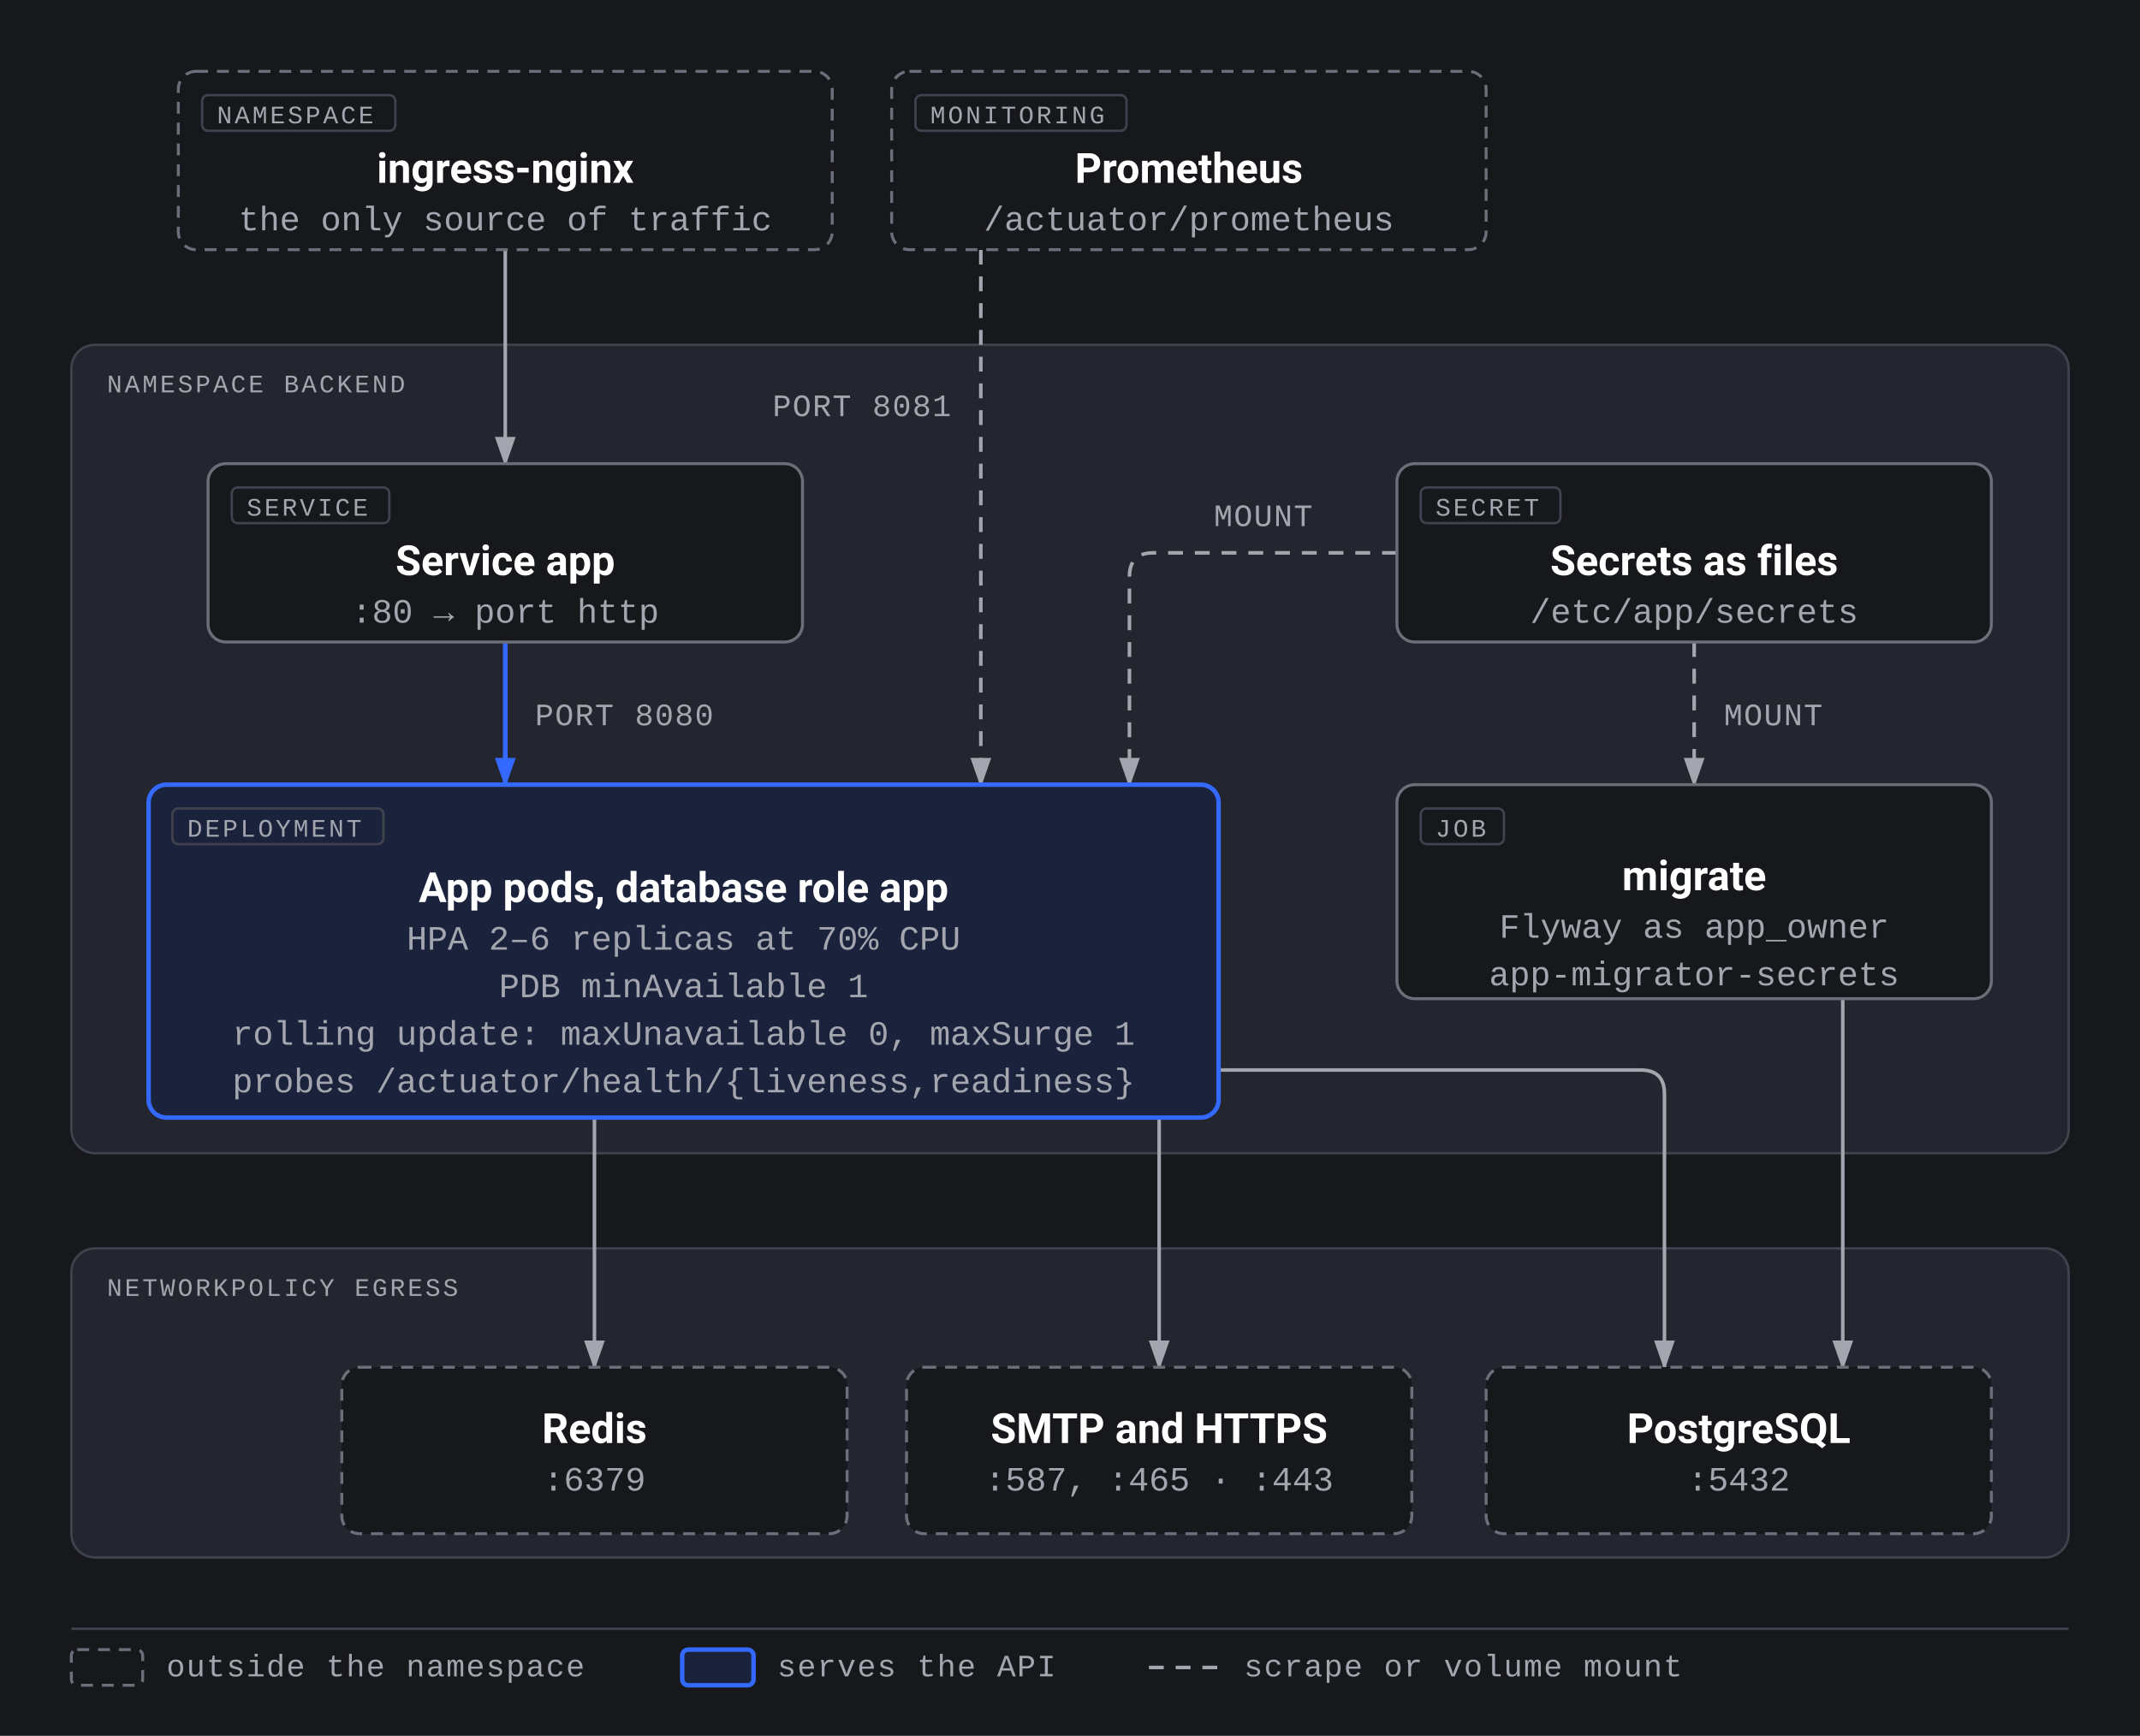
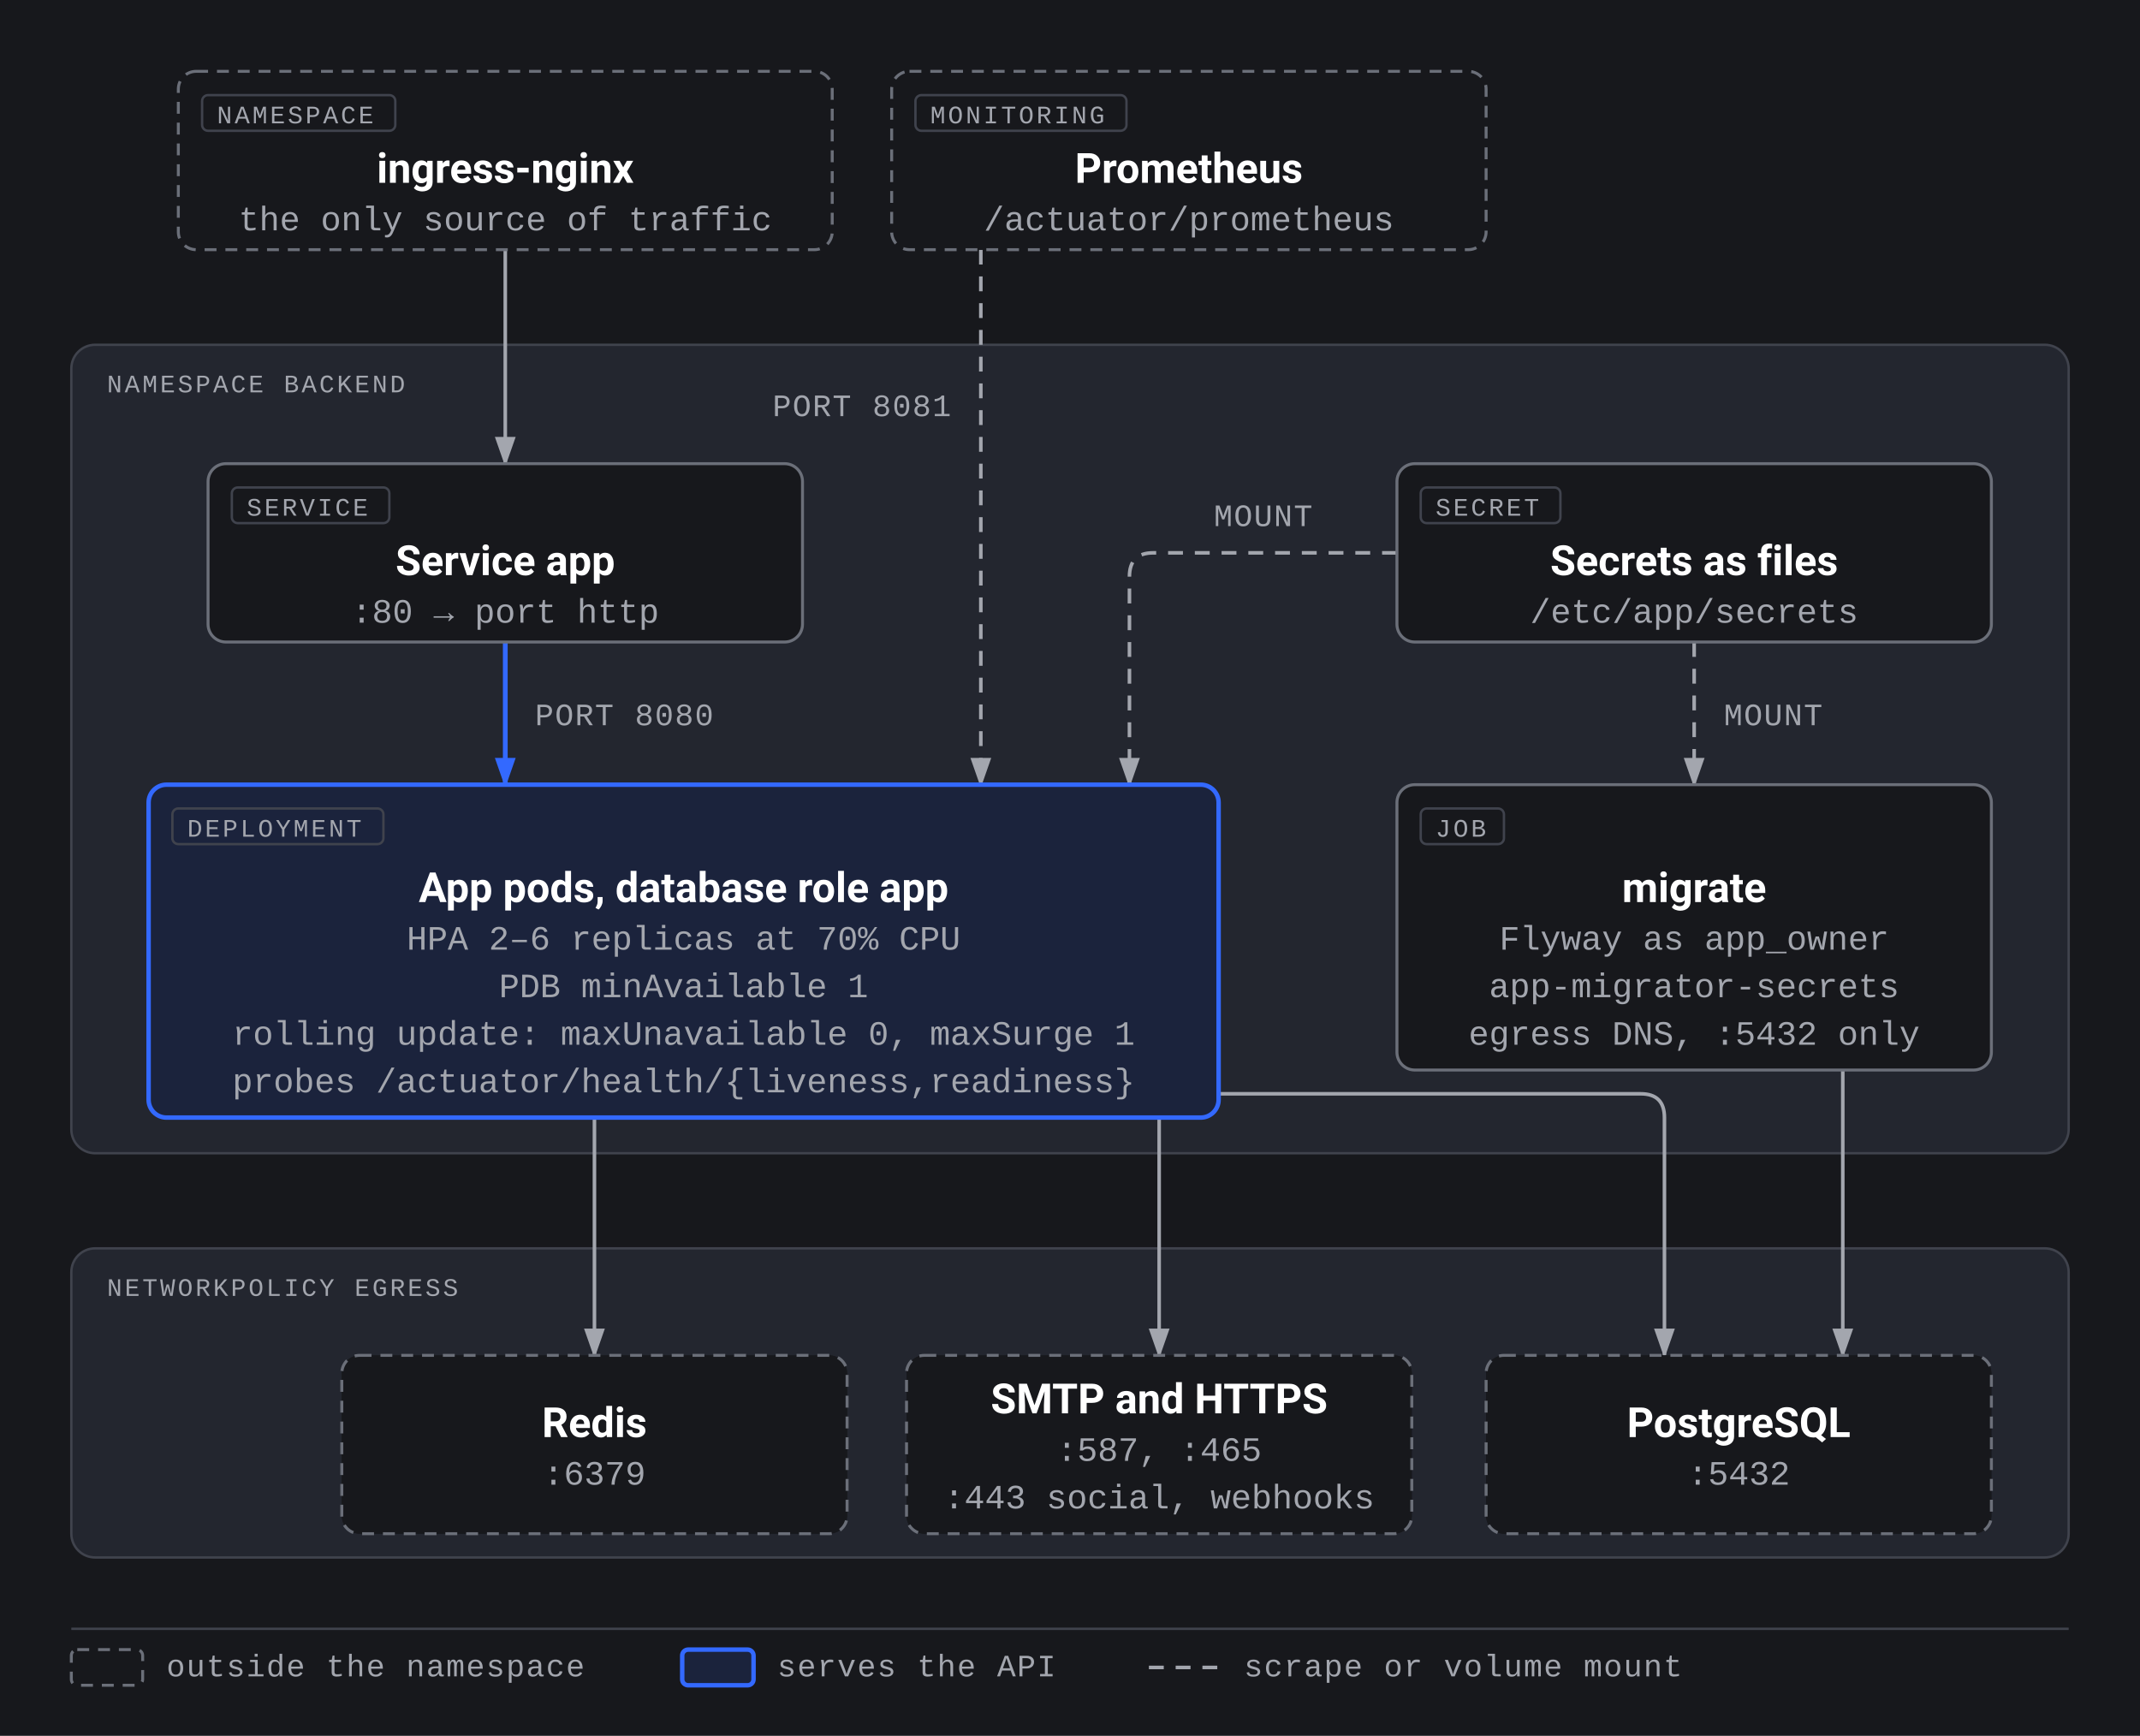
<svg xmlns="http://www.w3.org/2000/svg" viewBox="0 0 720 584" width="720" height="584" role="img" aria-labelledby="kubernetes-title kubernetes-desc">
  <defs>
    <style>
text{font-family:-apple-system, BlinkMacSystemFont, 'Segoe UI', Roboto, 'Helvetica Neue', Arial, 'Noto Sans', sans-serif} .mono{font-family:ui-monospace, SFMono-Regular, Menlo, Monaco, Consolas, 'Liberation Mono', 'Courier New', monospace}
.name{fill:#ffffff;font-size:14px;font-weight:600}
.sub{fill:#a3a6ae;font-size:11.5px}
.lbl{fill:#a3a6ae;font-size:10.5px;letter-spacing:.04em}
.lbl-accent{fill:#b2c7ff;font-size:10.5px;letter-spacing:.04em}
.tag{fill:#a3a6ae;font-size:8.5px;letter-spacing:.1em}
.note{fill:#a3a6ae;font-size:13px;font-style:italic}
.bg,.mask{fill:#17181c} .mask-zone{fill:#23262f}
.box{fill:#17181c;stroke:#6b6f79;stroke-width:1}
.box-focal{fill:#1b233c;stroke:#3369ff;stroke-width:1.5}
.box-ext{fill:#17181c;stroke:#6b6f79;stroke-width:1;stroke-dasharray:4 3}
.zone{fill:#23262f;stroke:#40434d;stroke-width:.8}
.frame{fill:none;stroke:#6b6f79;stroke-width:.8}
.chip{fill:none;stroke:#40434d;stroke-width:.8}
.w{fill:none;stroke:#a3a6ae;stroke-width:1.2}
.w-accent{fill:none;stroke:#3369ff;stroke-width:1.6}
.dash{stroke-dasharray:5 4}
.life{stroke:#40434d;stroke-width:1;stroke-dasharray:3 3}
.sep{stroke:#40434d;stroke-width:.8}
.m{fill:#a3a6ae} .m-accent{fill:#3369ff} .m-open{fill:none;stroke:#a3a6ae;stroke-width:1.2}
.dot{fill:#ffffff}
</style>
    <marker id="a" markerWidth="10" markerHeight="7" refX="9" refY="3.5" orient="auto" markerUnits="userSpaceOnUse">
      <polygon class="m" points="0 0, 10 3.5, 0 7" />
    </marker>
    <marker id="a-accent" markerWidth="10" markerHeight="7" refX="9" refY="3.5" orient="auto" markerUnits="userSpaceOnUse">
      <polygon class="m-accent" points="0 0, 10 3.5, 0 7" />
    </marker>
    <marker id="a-open" markerWidth="10" markerHeight="7" refX="9" refY="3.5" orient="auto" markerUnits="userSpaceOnUse">
      <polyline class="m-open" points="0 0, 10 3.5, 0 7" />
    </marker>
  </defs>
  <rect class="bg" width="100%" height="100%" />
  <rect class="zone" x="24" y="116" width="672" height="272" rx="8" />
  <rect class="zone" x="24" y="420" width="672" height="104" rx="8" />
  <path class="w" d="M170,84 L170,156" marker-end="url(#a)" />
  <path class="w-accent" d="M170,216 L170,264" marker-end="url(#a-accent)" />
  <path class="w dash" d="M330,84 L330,264" marker-end="url(#a)" />
  <path class="w dash" d="M470,186 L388,186 Q380,186 380,194 L380,264" marker-end="url(#a)" />
  <path class="w dash" d="M570,216 L570,264" marker-end="url(#a)" />
-   <path class="w" d="M200,376 L200,460" marker-end="url(#a)" />
-   <path class="w" d="M390,376 L390,460" marker-end="url(#a)" />
-   <path class="w" d="M410,360 L552,360 Q560,360 560,368 L560,460" marker-end="url(#a)" />
-   <path class="w" d="M620,336 L620,460" marker-end="url(#a)" />
+   <path class="w" d="M200,376 L200,456" marker-end="url(#a)" />
+   <path class="w" d="M390,376 L390,456" marker-end="url(#a)" />
+   <path class="w" d="M410,368 L552,368 Q560,368 560,376 L560,456" marker-end="url(#a)" />
+   <path class="w" d="M620,360 L620,456" marker-end="url(#a)" />
  <line class="sep" x1="24" y1="548" x2="696" y2="548" />
  <rect class="mask-zone" x="33.0" y="125.2" width="110.0" height="9.4" rx="2" />
  <text class="tag mono" x="36" y="132" text-anchor="start">NAMESPACE BACKEND</text>
  <rect class="mask-zone" x="33.0" y="429.2" width="128.4" height="9.4" rx="2" />
  <text class="tag mono" x="36" y="436" text-anchor="start">NETWORKPOLICY EGRESS</text>
  <rect class="mask-zone" x="177.0" y="235.6" width="68.4" height="11.6" rx="2" />
  <text class="lbl mono" x="180" y="244" text-anchor="start">PORT 8080</text>
  <rect class="mask-zone" x="254.6" y="131.6" width="68.4" height="11.6" rx="2" />
  <text class="lbl mono" x="320" y="140" text-anchor="end">PORT 8081</text>
  <rect class="mask-zone" x="404.7" y="168.6" width="40.6" height="11.6" rx="2" />
  <text class="lbl mono" x="425" y="177" text-anchor="middle">MOUNT</text>
  <rect class="mask-zone" x="577.0" y="235.6" width="40.6" height="11.6" rx="2" />
  <text class="lbl mono" x="580" y="244" text-anchor="start">MOUNT</text>
  <rect class="box-ext" x="24" y="555" width="24" height="12" rx="2" />
  <text class="lbl mono" x="56" y="564">outside the namespace</text>
  <rect class="box-focal" x="229.53" y="555" width="24" height="12" rx="2" />
  <text class="lbl mono" x="261.53" y="564">serves the API</text>
  <line class="w dash" x1="386.55" y1="561" x2="410.55" y2="561" />
  <text class="lbl mono" x="418.55" y="564">scrape or volume mount</text>
  <rect class="mask" x="60" y="24" width="220" height="60" rx="6" />
  <rect class="box-ext" x="60" y="24" width="220" height="60" rx="6" />
  <rect class="chip" x="68" y="32" width="65" height="12" rx="2" />
  <text class="tag mono" x="73" y="41.5">NAMESPACE</text>
  <text class="name" x="170.0" y="61.5" text-anchor="middle">ingress-nginx</text>
  <text class="sub mono" x="170.0" y="77.5" text-anchor="middle">the only source of traffic</text>
  <rect class="mask" x="300" y="24" width="200" height="60" rx="6" />
  <rect class="box-ext" x="300" y="24" width="200" height="60" rx="6" />
  <rect class="chip" x="308" y="32" width="71" height="12" rx="2" />
  <text class="tag mono" x="313" y="41.5">MONITORING</text>
  <text class="name" x="400.0" y="61.5" text-anchor="middle">Prometheus</text>
  <text class="sub mono" x="400.0" y="77.5" text-anchor="middle">/actuator/prometheus</text>
  <rect class="mask" x="70" y="156" width="200" height="60" rx="6" />
  <rect class="box" x="70" y="156" width="200" height="60" rx="6" />
  <rect class="chip" x="78" y="164" width="53" height="12" rx="2" />
  <text class="tag mono" x="83" y="173.5">SERVICE</text>
  <text class="name" x="170.0" y="193.5" text-anchor="middle">Service app</text>
  <text class="sub mono" x="170.0" y="209.5" text-anchor="middle">:80 → port http</text>
  <rect class="mask" x="470" y="156" width="200" height="60" rx="6" />
  <rect class="box" x="470" y="156" width="200" height="60" rx="6" />
  <rect class="chip" x="478" y="164" width="47" height="12" rx="2" />
  <text class="tag mono" x="483" y="173.5">SECRET</text>
  <text class="name" x="570.0" y="193.5" text-anchor="middle">Secrets as files</text>
  <text class="sub mono" x="570.0" y="209.5" text-anchor="middle">/etc/app/secrets</text>
  <rect class="mask" x="50" y="264" width="360" height="112" rx="6" />
  <rect class="box-focal" x="50" y="264" width="360" height="112" rx="6" />
  <rect class="chip" x="58" y="272" width="71" height="12" rx="2" />
  <text class="tag mono" x="63" y="281.5">DEPLOYMENT</text>
  <text class="name" x="230.0" y="303.5" text-anchor="middle">App pods, database role app</text>
  <text class="sub mono" x="230.0" y="319.5" text-anchor="middle">HPA 2–6 replicas at 70% CPU</text>
  <text class="sub mono" x="230.0" y="335.5" text-anchor="middle">PDB minAvailable 1</text>
  <text class="sub mono" x="230.0" y="351.5" text-anchor="middle">rolling update: maxUnavailable 0, maxSurge 1</text>
  <text class="sub mono" x="230.0" y="367.5" text-anchor="middle">probes /actuator/health/{liveness,readiness}</text>
-   <rect class="mask" x="470" y="264" width="200" height="72" rx="6" />
-   <rect class="box" x="470" y="264" width="200" height="72" rx="6" />
+   <rect class="mask" x="470" y="264" width="200" height="96" rx="6" />
+   <rect class="box" x="470" y="264" width="200" height="96" rx="6" />
  <rect class="chip" x="478" y="272" width="28" height="12" rx="2" />
  <text class="tag mono" x="483" y="281.5">JOB</text>
-   <text class="name" x="570.0" y="299.5" text-anchor="middle">migrate</text>
-   <text class="sub mono" x="570.0" y="315.5" text-anchor="middle">Flyway as app_owner</text>
-   <text class="sub mono" x="570.0" y="331.5" text-anchor="middle">app-migrator-secrets</text>
-   <rect class="mask" x="115" y="460" width="170" height="56" rx="6" />
-   <rect class="box-ext" x="115" y="460" width="170" height="56" rx="6" />
-   <text class="name" x="200.0" y="485.5" text-anchor="middle">Redis</text>
-   <text class="sub mono" x="200.0" y="501.5" text-anchor="middle">:6379</text>
-   <rect class="mask" x="305" y="460" width="170" height="56" rx="6" />
-   <rect class="box-ext" x="305" y="460" width="170" height="56" rx="6" />
-   <text class="name" x="390.0" y="485.5" text-anchor="middle">SMTP and HTTPS</text>
-   <text class="sub mono" x="390.0" y="501.5" text-anchor="middle">:587, :465 · :443</text>
-   <rect class="mask" x="500" y="460" width="170" height="56" rx="6" />
-   <rect class="box-ext" x="500" y="460" width="170" height="56" rx="6" />
-   <text class="name" x="585.0" y="485.5" text-anchor="middle">PostgreSQL</text>
-   <text class="sub mono" x="585.0" y="501.5" text-anchor="middle">:5432</text>
+   <text class="name" x="570.0" y="303.5" text-anchor="middle">migrate</text>
+   <text class="sub mono" x="570.0" y="319.5" text-anchor="middle">Flyway as app_owner</text>
+   <text class="sub mono" x="570.0" y="335.5" text-anchor="middle">app-migrator-secrets</text>
+   <text class="sub mono" x="570.0" y="351.5" text-anchor="middle">egress DNS, :5432 only</text>
+   <rect class="mask" x="115" y="456" width="170" height="60" rx="6" />
+   <rect class="box-ext" x="115" y="456" width="170" height="60" rx="6" />
+   <text class="name" x="200.0" y="483.5" text-anchor="middle">Redis</text>
+   <text class="sub mono" x="200.0" y="499.5" text-anchor="middle">:6379</text>
+   <rect class="mask" x="305" y="456" width="170" height="60" rx="6" />
+   <rect class="box-ext" x="305" y="456" width="170" height="60" rx="6" />
+   <text class="name" x="390.0" y="475.5" text-anchor="middle">SMTP and HTTPS</text>
+   <text class="sub mono" x="390.0" y="491.5" text-anchor="middle">:587, :465</text>
+   <text class="sub mono" x="390.0" y="507.5" text-anchor="middle">:443 social, webhooks</text>
+   <rect class="mask" x="500" y="456" width="170" height="60" rx="6" />
+   <rect class="box-ext" x="500" y="456" width="170" height="60" rx="6" />
+   <text class="name" x="585.0" y="483.5" text-anchor="middle">PostgreSQL</text>
+   <text class="sub mono" x="585.0" y="499.5" text-anchor="middle">:5432</text>
</svg>
